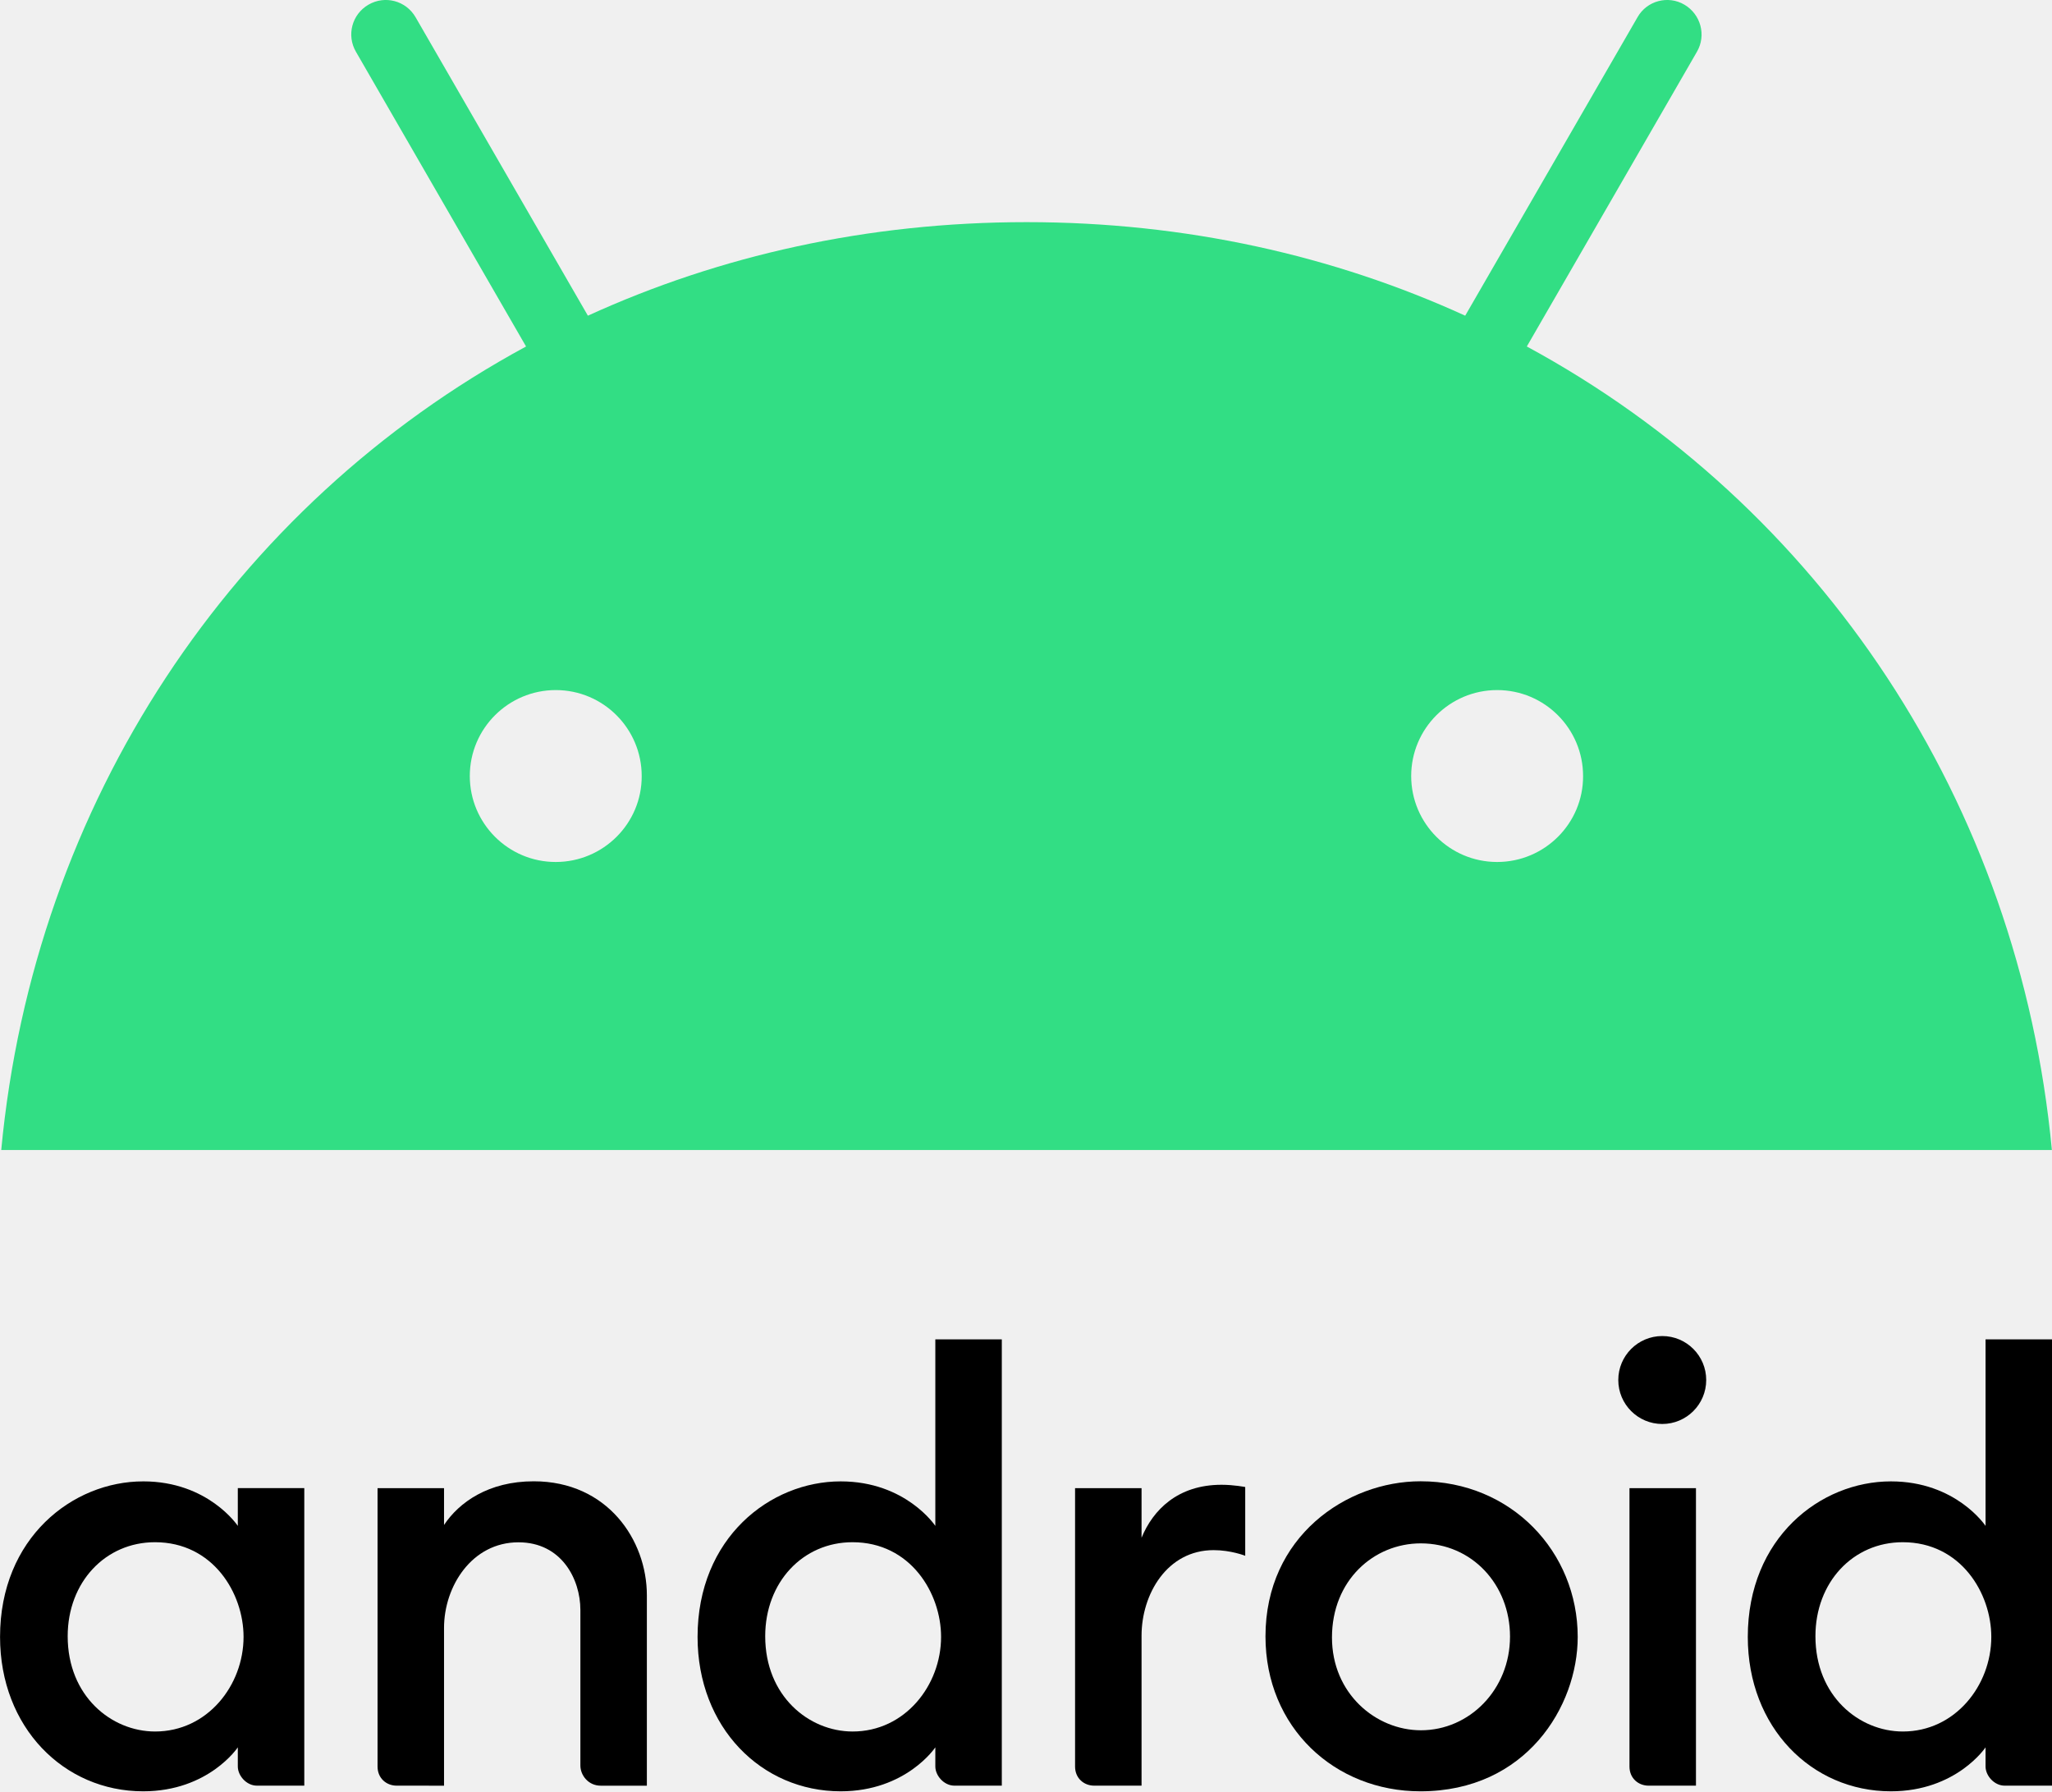
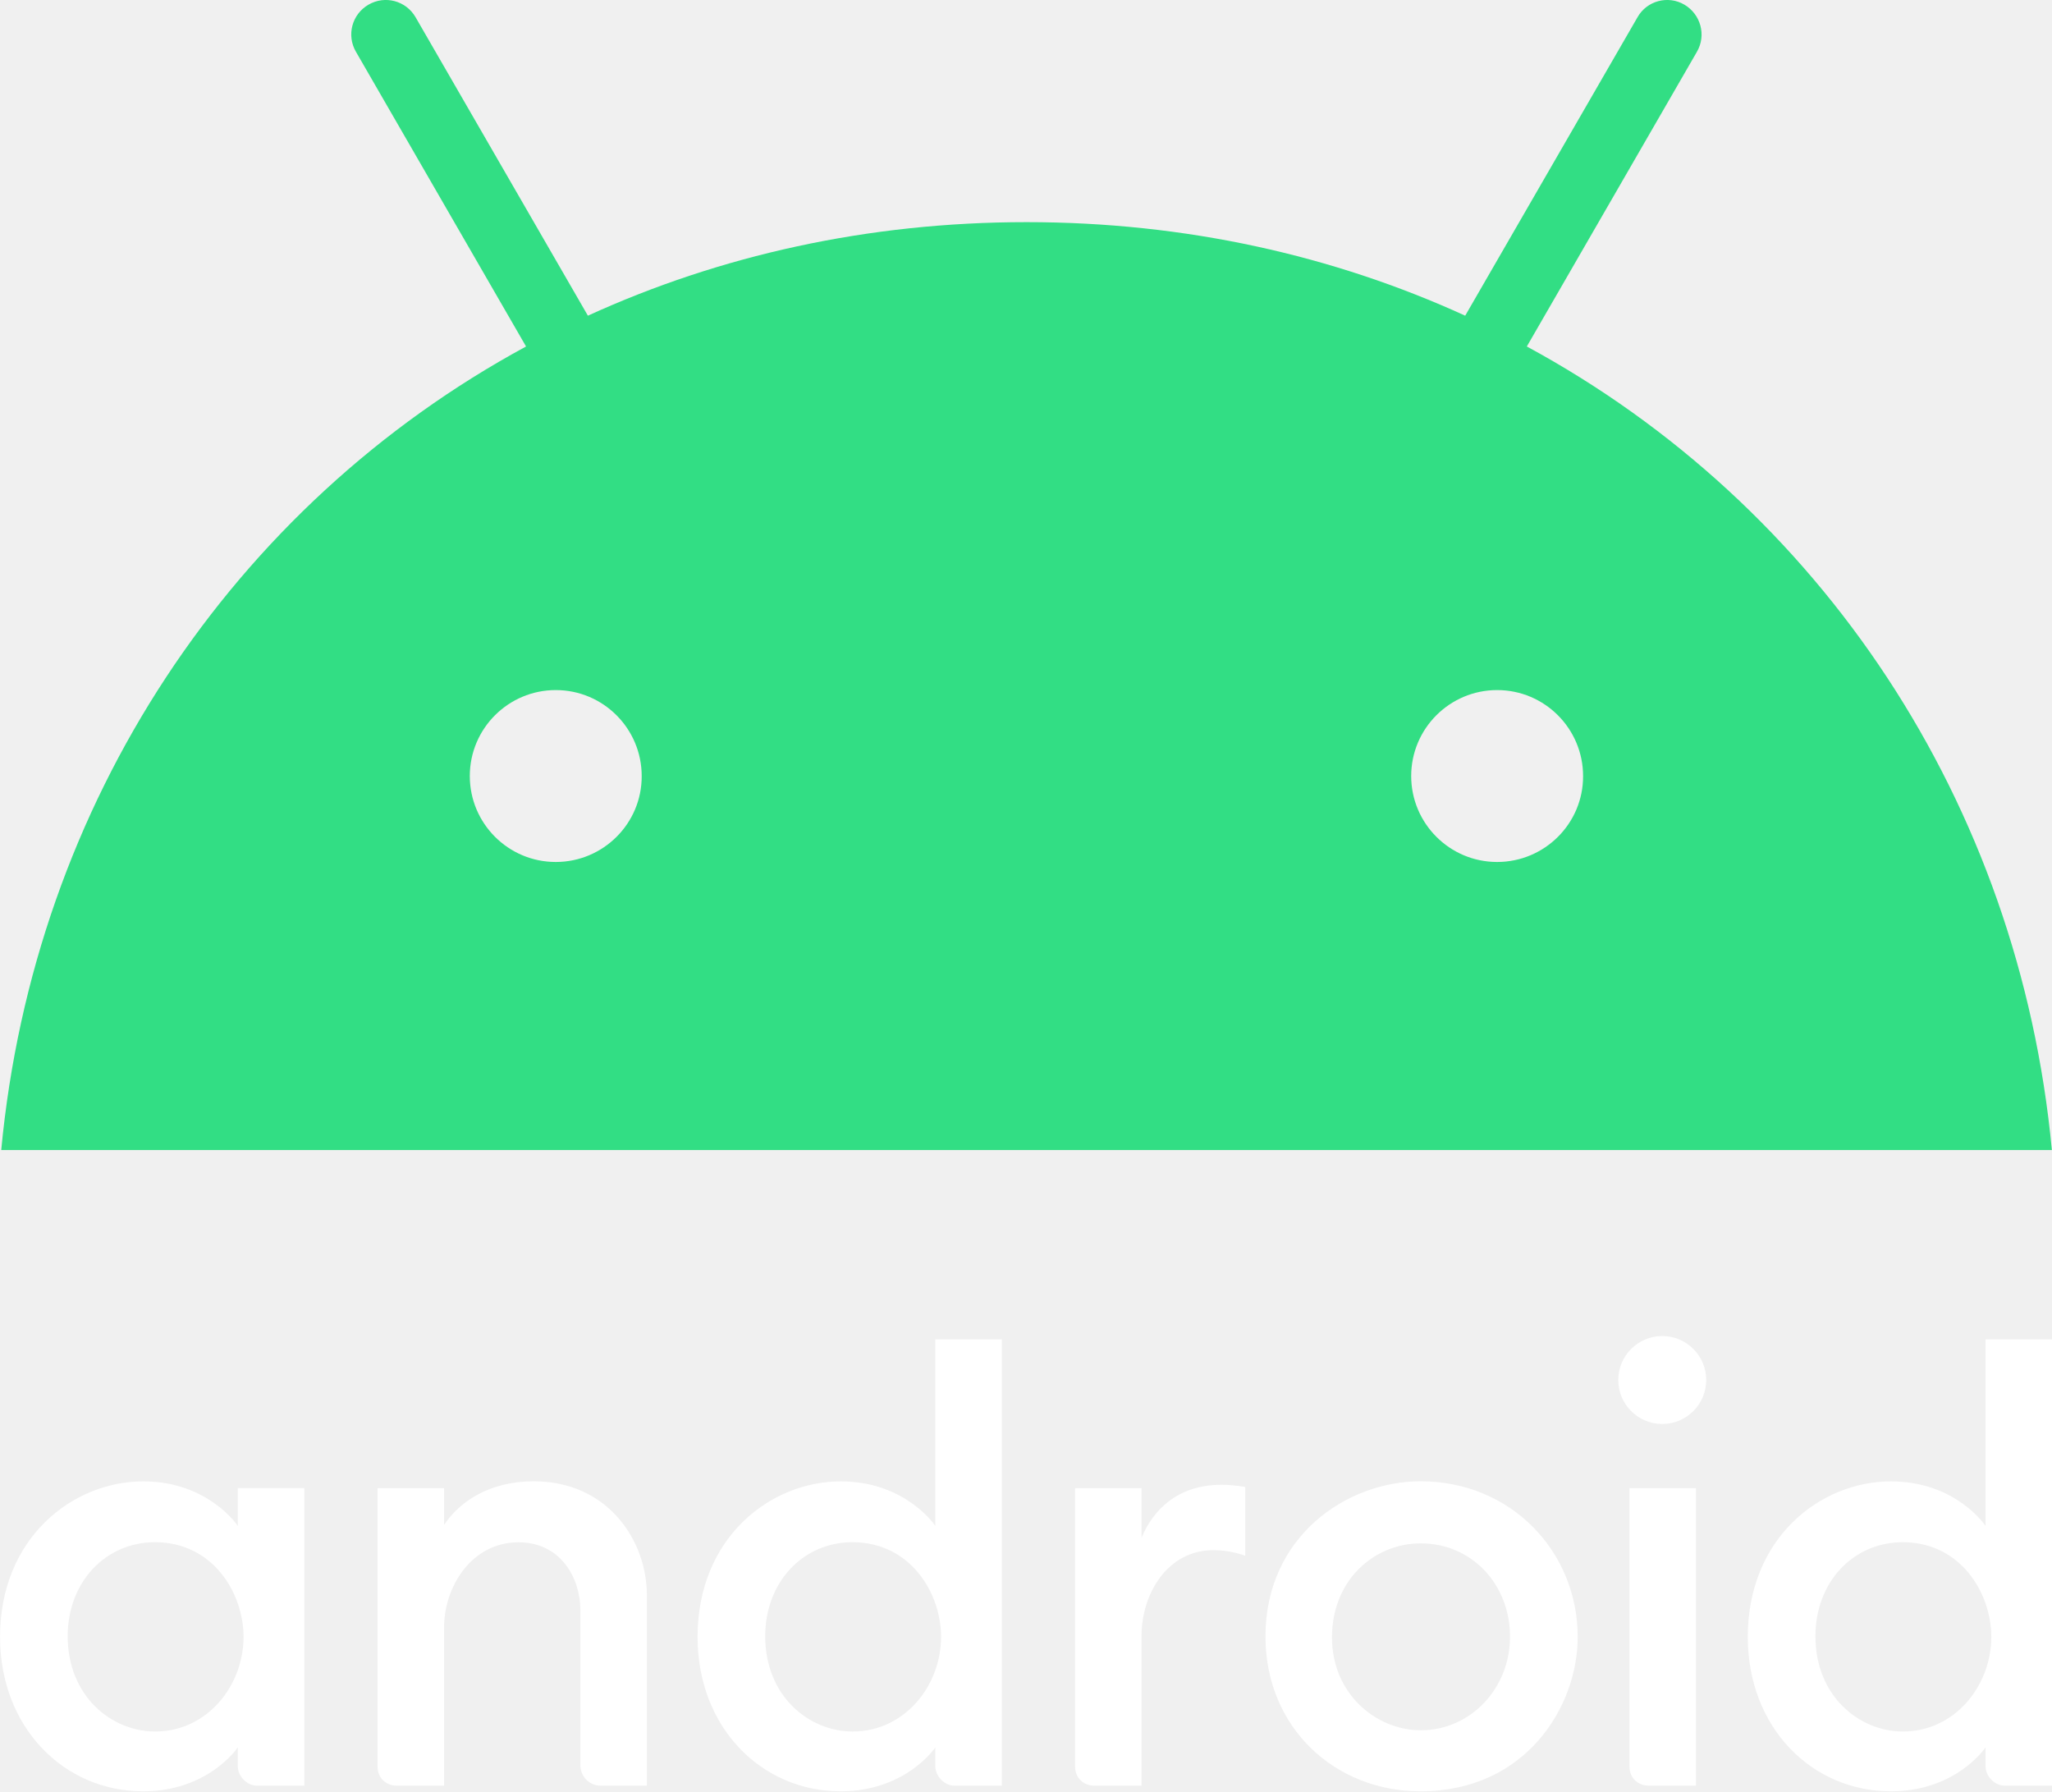
<svg xmlns="http://www.w3.org/2000/svg" height="872.88" viewBox="0,0,264.583,230.948" width="1000">
  <g transform="translate(-66.97 -261.92)">
    <g transform="matrix(1.32125 0 0 1.32125 480.53 -75.04)">
-       <path d="m-299.036 399.581c-6.886 0-13.966 5.518-13.966 15.176 0 8.829 6.225 15.066 13.966 15.066 6.39 0 9.237-4.289 9.237-4.289v1.869c0 .884.835 1.869 1.869 1.869h4.619v-29.032h-6.488v3.684s-2.872-4.344-9.237-4.344zm1.156 5.936c5.668 0 8.642 4.985 8.642 9.237 0 4.736-3.53 9.234-8.63 9.234-4.263 0-8.533-3.452-8.533-9.296 0-5.275 3.675-9.175 8.521-9.175z" />
-       <path d="m-274.293 429.272c-.997 0-1.869-.715-1.869-1.869v-27.162h6.488v3.593c1.47-2.21 4.343-4.261 8.751-4.261 7.206 0 11.043 5.744 11.043 11.116v18.585h-4.509c-1.182 0-1.979-.99-1.979-1.979v-15.176c0-2.977-1.824-6.593-6.043-6.593-4.552 0-7.263 4.302-7.263 8.353v15.396z" />
-       <path d="m-230.966 399.581c-6.886 0-13.966 5.518-13.966 15.176 0 8.829 6.225 15.066 13.966 15.066 6.39 0 9.237-4.289 9.237-4.289v1.869c0 .884.835 1.869 1.869 1.869h4.619v-43.547h-6.488v18.2s-2.872-4.344-9.237-4.344zm1.156 5.936c5.668 0 8.642 4.985 8.642 9.237 0 4.736-3.53 9.234-8.63 9.234-4.263 0-8.533-3.452-8.533-9.296 0-5.275 3.675-9.175 8.521-9.175z" />
-       <path d="m-206.223 429.272c-.997 0-1.869-.715-1.869-1.869v-27.162h6.488v4.839c1.117-2.711 3.527-5.168 7.808-5.168 1.193 0 2.309.22 2.309.22v6.708s-1.393-.55-3.079-.55c-4.552 0-7.038 4.302-7.038 8.353v14.63z" />
-       <path d="m-152.119 429.272c-.997 0-1.869-.715-1.869-1.869v-27.162h6.488v29.032z" />
-       <path d="m-128.476 399.581c-6.886 0-13.966 5.518-13.966 15.176 0 8.829 6.225 15.066 13.966 15.066 6.39 0 9.237-4.289 9.237-4.289v1.869c0 .884.835 1.869 1.869 1.869h4.619v-43.547h-6.488v18.2s-2.872-4.344-9.237-4.344zm1.156 5.936c5.668 0 8.642 4.985 8.642 9.237 0 4.736-3.53 9.234-8.63 9.234-4.263 0-8.533-3.452-8.533-9.296 0-5.275 3.675-9.175 8.521-9.175z" />
-       <circle cx="-150.79" cy="389.69" r="4.29" />
-       <path d="m-174.376 399.571c-7.211 0-15.134 5.383-15.134 15.134 0 8.886 6.748 15.118 15.118 15.118 10.315 0 15.352-8.292 15.352-15.062 0-8.307-6.486-15.19-15.336-15.19zm.024 6.059c4.987 0 8.706 4.019 8.706 9.093 0 5.162-3.949 9.145-8.692 9.145-4.403 0-8.683-3.583-8.683-9.058 0-5.566 4.071-9.18 8.668-9.18z" />
+       <path d="m-299.036 399.581c-6.886 0-13.966 5.518-13.966 15.176 0 8.829 6.225 15.066 13.966 15.066 6.39 0 9.237-4.289 9.237-4.289v1.869c0 .884.835 1.869 1.869 1.869h4.619v-29.032h-6.488v3.684s-2.872-4.344-9.237-4.344zm1.156 5.936c5.668 0 8.642 4.985 8.642 9.237 0 4.736-3.53 9.234-8.63 9.234-4.263 0-8.533-3.452-8.533-9.296 0-5.275 3.675-9.175 8.521-9.175z" fill="#fff" />
+       <path d="m-274.293 429.272c-.997 0-1.869-.715-1.869-1.869v-27.162h6.488v3.593c1.47-2.21 4.343-4.261 8.751-4.261 7.206 0 11.043 5.744 11.043 11.116v18.585h-4.509c-1.182 0-1.979-.99-1.979-1.979v-15.176c0-2.977-1.824-6.593-6.043-6.593-4.552 0-7.263 4.302-7.263 8.353v15.396z" fill="#fff" />
+       <path d="m-230.966 399.581c-6.886 0-13.966 5.518-13.966 15.176 0 8.829 6.225 15.066 13.966 15.066 6.39 0 9.237-4.289 9.237-4.289v1.869c0 .884.835 1.869 1.869 1.869h4.619v-43.547h-6.488v18.2s-2.872-4.344-9.237-4.344zm1.156 5.936c5.668 0 8.642 4.985 8.642 9.237 0 4.736-3.53 9.234-8.63 9.234-4.263 0-8.533-3.452-8.533-9.296 0-5.275 3.675-9.175 8.521-9.175z" fill="#fff" />
+       <path d="m-206.223 429.272c-.997 0-1.869-.715-1.869-1.869v-27.162h6.488v4.839c1.117-2.711 3.527-5.168 7.808-5.168 1.193 0 2.309.22 2.309.22v6.708s-1.393-.55-3.079-.55c-4.552 0-7.038 4.302-7.038 8.353v14.63z" fill="#fff" />
+       <path d="m-152.119 429.272c-.997 0-1.869-.715-1.869-1.869v-27.162h6.488v29.032z" fill="#fff" />
+       <path d="m-128.476 399.581c-6.886 0-13.966 5.518-13.966 15.176 0 8.829 6.225 15.066 13.966 15.066 6.39 0 9.237-4.289 9.237-4.289v1.869c0 .884.835 1.869 1.869 1.869h4.619v-43.547h-6.488v18.2s-2.872-4.344-9.237-4.344zm1.156 5.936c5.668 0 8.642 4.985 8.642 9.237 0 4.736-3.53 9.234-8.63 9.234-4.263 0-8.533-3.452-8.533-9.296 0-5.275 3.675-9.175 8.521-9.175z" fill="#fff" />
+       <circle cx="-150.79" cy="389.69" r="4.29" fill="#fff" />
+       <path d="m-174.376 399.571c-7.211 0-15.134 5.383-15.134 15.134 0 8.886 6.748 15.118 15.118 15.118 10.315 0 15.352-8.292 15.352-15.062 0-8.307-6.486-15.19-15.336-15.19zm.024 6.059c4.987 0 8.706 4.019 8.706 9.093 0 5.162-3.949 9.145-8.692 9.145-4.403 0-8.683-3.583-8.683-9.058 0-5.566 4.071-9.18 8.668-9.18z" fill="#fff" />
    </g>
    <path d="m263.837 306.59 21.933-37.994c1.238-2.13.489-4.836-1.612-6.073-2.101-1.238-4.836-.518-6.045 1.612l-22.221 38.484c-16.954-7.743-36.037-12.06-56.56-12.06-20.523 0-39.606 4.318-56.56 12.06l-22.221-38.484c-1.238-2.13-3.943-2.85-6.073-1.612-2.13 1.238-2.85 3.943-1.612 6.073l21.933 37.994c-37.822 20.494-63.439 58.776-67.67 103.592h264.407c-4.231-44.816-29.849-83.098-67.699-103.592zm-125.209 66.461c-6.131 0-11.082-4.98-11.082-11.082 0-6.131 4.98-11.082 11.082-11.082 6.131 0 11.082 4.98 11.082 11.082.029 6.102-4.951 11.082-11.082 11.082zm121.381 0c-6.131 0-11.082-4.98-11.082-11.082 0-6.131 4.98-11.082 11.082-11.082 6.131 0 11.082 4.98 11.082 11.082.029 6.102-4.951 11.082-11.082 11.082z" fill="#32de84" stroke-width=".288" />
  </g>
</svg>
